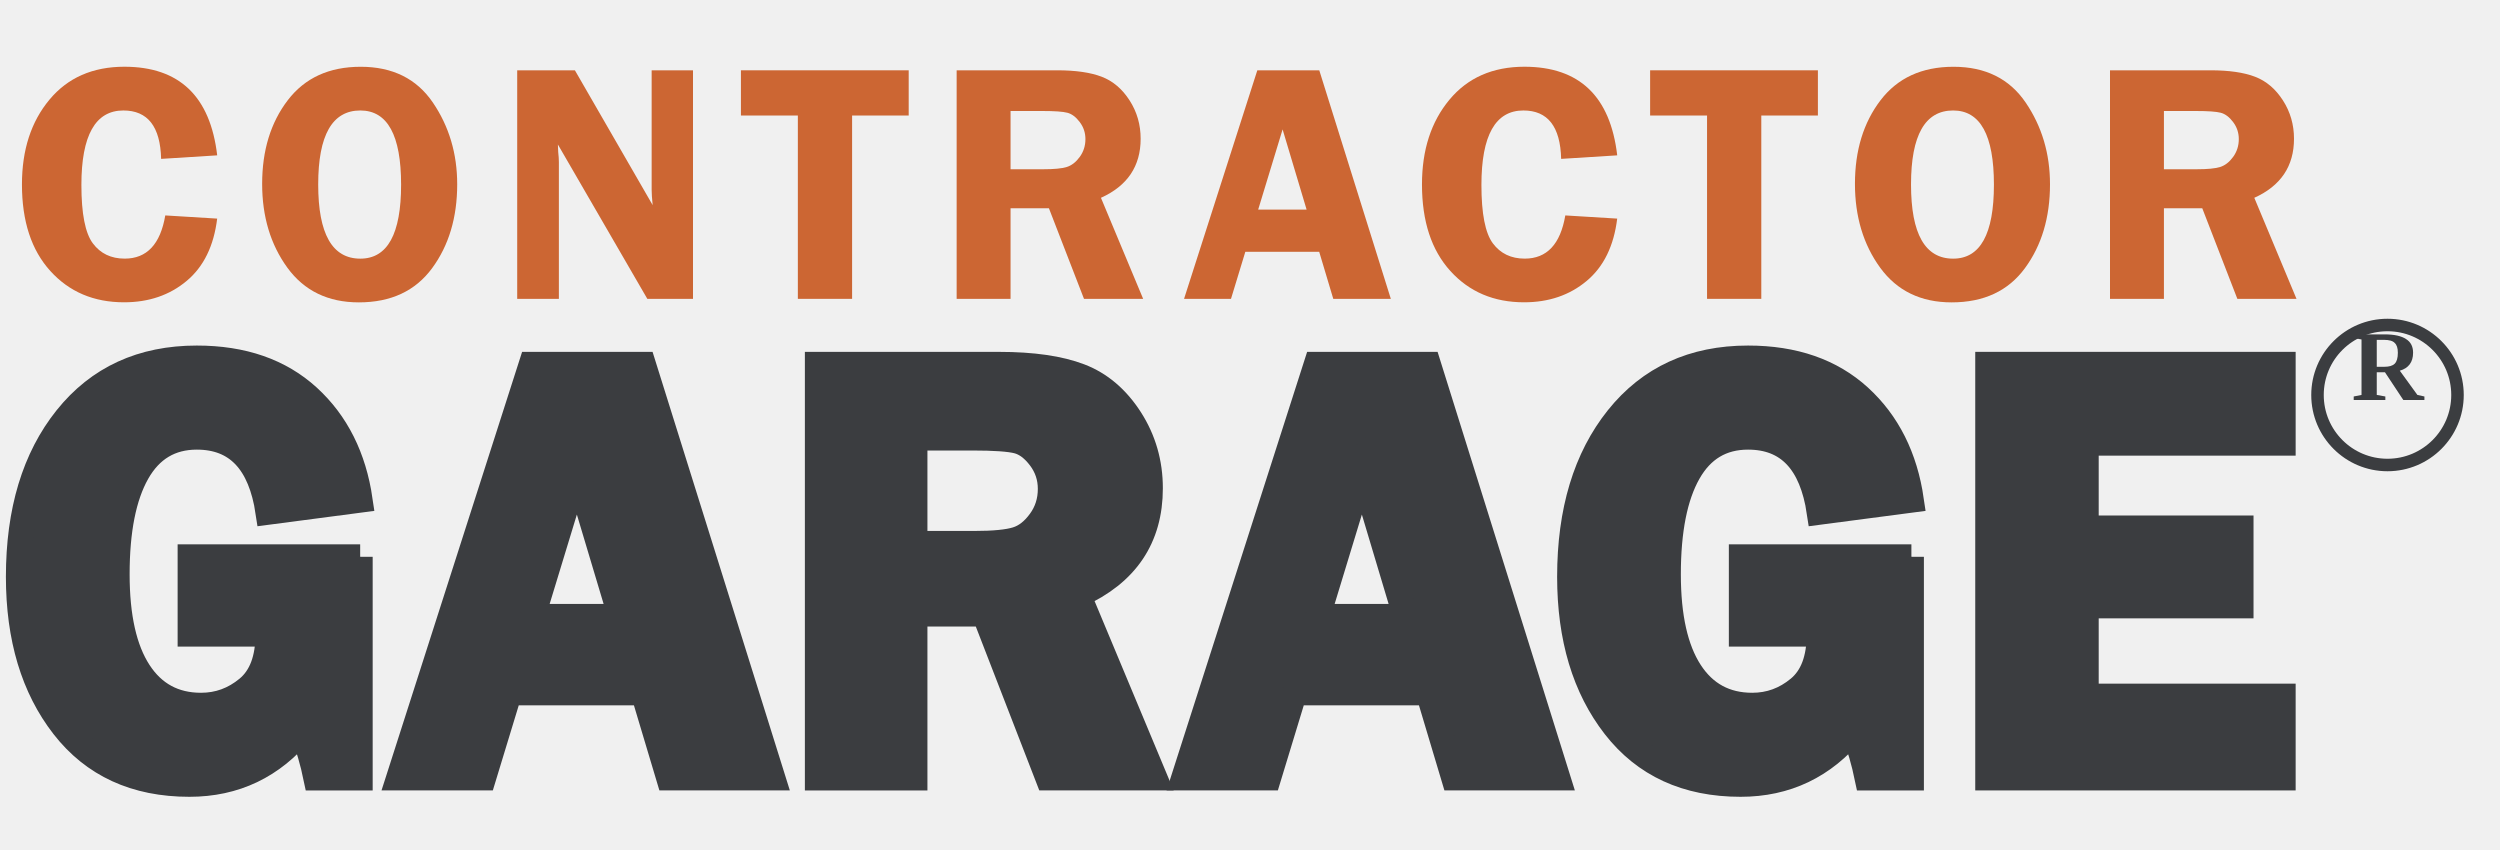
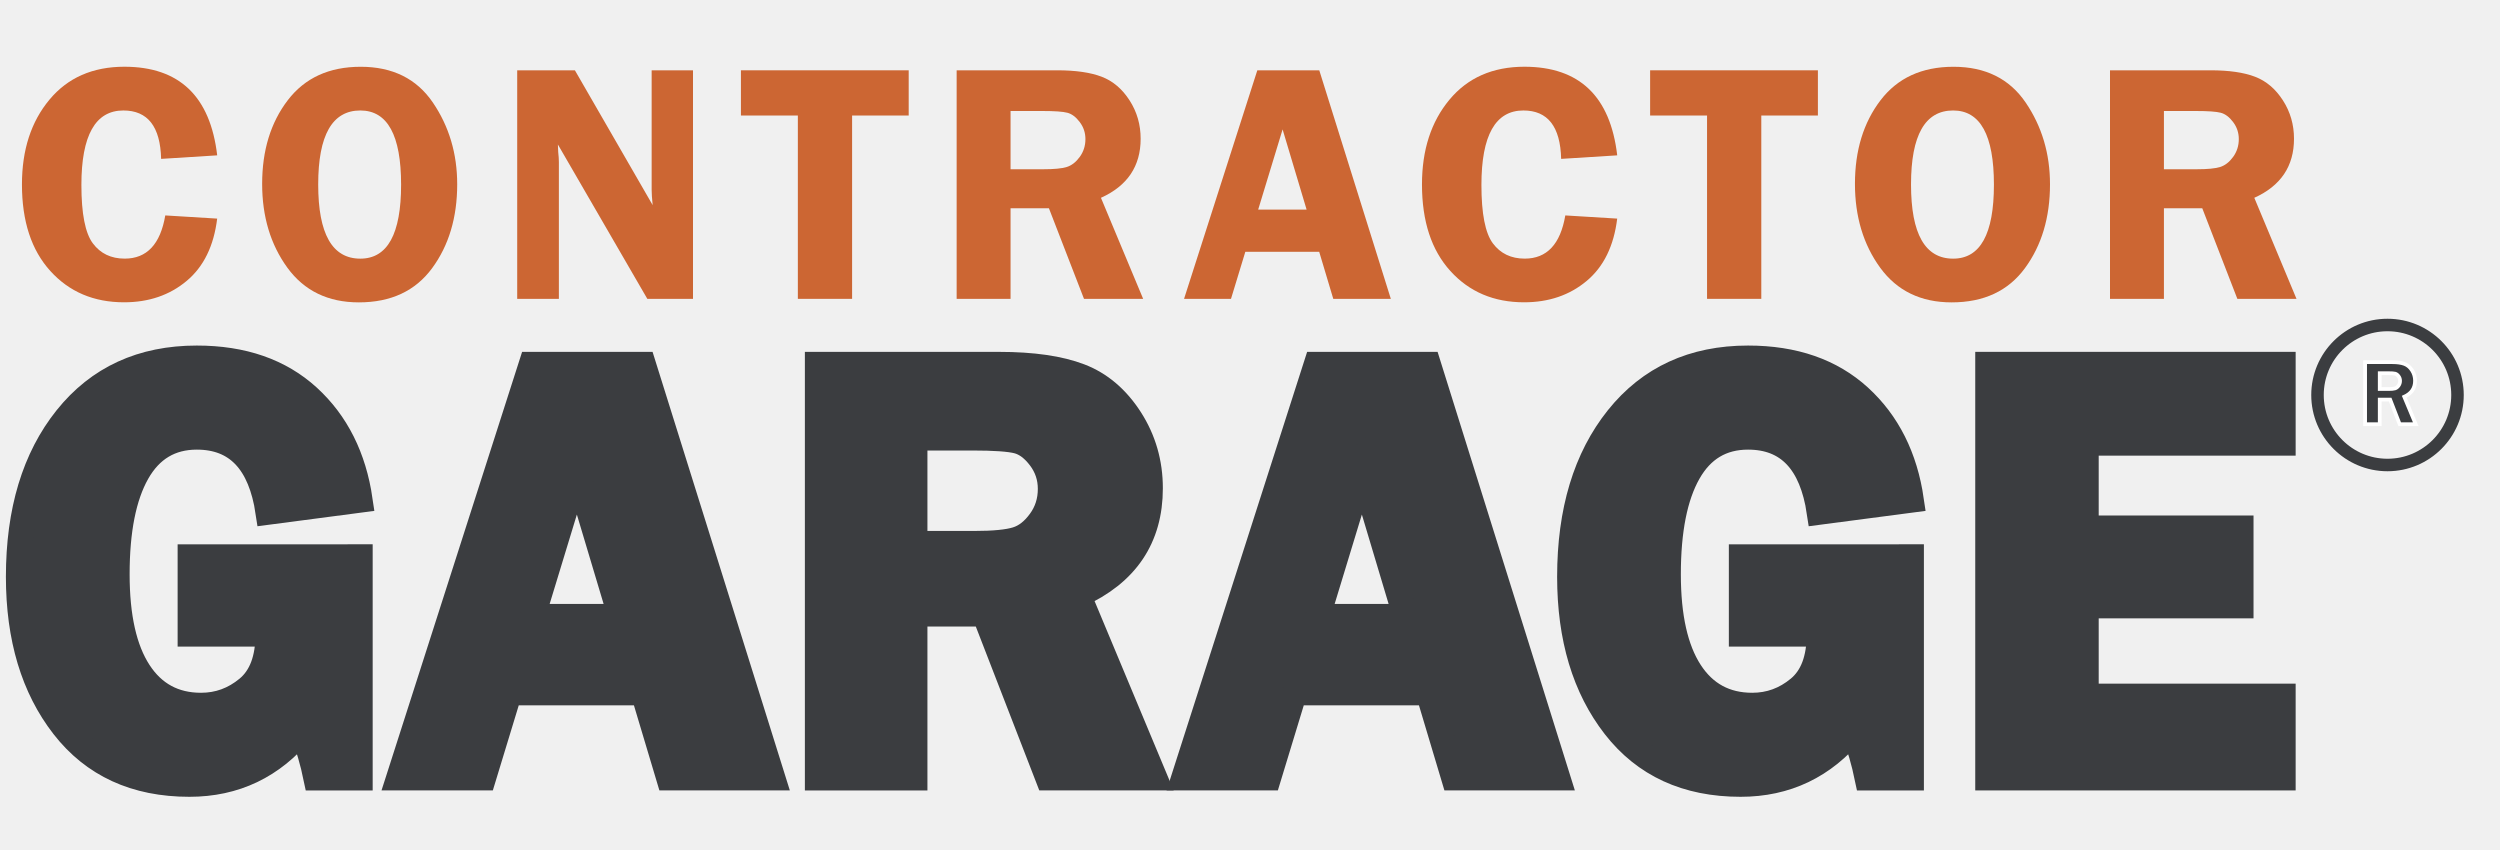
<svg xmlns="http://www.w3.org/2000/svg" version="1.1" xlink="http://www.w3.org/1999/xlink" x="0px" y="0px" width="100px" height="34px" viewBox="116 100 100 34" enable-background="new 0 0 216 216" space="preserve">
  <g id="Layer_4">
    <g>
      <path fill="#CC6633" d="M124.688,106.214l-2.243,0.141c-0.031-1.29-0.535-1.936-1.51-1.936    c-1.119,0-1.679,0.994-1.679,2.98c0,1.147,0.152,1.925,0.457,2.334c0.304,0.408,0.729,0.612,1.274,0.612    c0.886,0,1.428-0.575,1.624-1.728l2.076,0.127c-0.134,1.094-0.541,1.926-1.222,2.494c-0.682,0.57-1.515,0.854-2.502,0.854    c-1.21,0-2.193-0.417-2.95-1.253c-0.757-0.834-1.135-1.988-1.135-3.462c0-1.38,0.366-2.509,1.099-3.389    c0.731-0.879,1.731-1.319,3-1.319C123.174,102.671,124.411,103.853,124.688,106.214z" />
      <path fill="#CC6633" style="transform: translateX(1px);" d="M129.353,112.095c-1.23,0-2.184-0.462-2.857-1.386c-0.673-0.925-1.01-2.043-1.01-3.356    c0-1.335,0.341-2.449,1.023-3.342s1.655-1.34,2.918-1.34c1.275,0,2.238,0.477,2.887,1.43c0.649,0.953,0.974,2.044,0.974,3.271    c0,1.326-0.334,2.445-1.003,3.355C131.614,111.639,130.638,112.095,129.353,112.095z M129.413,104.419    c-1.123,0-1.685,0.987-1.685,2.96c0,1.978,0.562,2.967,1.685,2.967c1.087,0,1.631-0.987,1.631-2.96    C131.044,105.409,130.5,104.419,129.413,104.419z" />
      <path fill="#CC6633" style="transform: translateX(2px);" d="M141.72,102.812v9.142h-1.827l-3.578-6.175c0.005,0.156,0.009,0.259,0.014,0.308    c0.018,0.156,0.026,0.288,0.026,0.395v5.472h-1.667v-9.142h2.308l3.11,5.392c-0.027-0.268-0.04-0.471-0.04-0.609v-4.782H141.72z" />
      <path fill="#CC6633" style="transform: translateX(3px);" d="M149.348,102.812v1.809h-2.264v7.333h-2.17v-7.333h-2.277v-1.809H149.348z" />
      <path fill="#CC6633" style="transform: translateX(4px);" d="M152.422,108.331v3.623h-2.156v-9.142h4.018c0.741,0,1.337,0.086,1.785,0.258    c0.449,0.172,0.82,0.488,1.115,0.947s0.442,0.97,0.442,1.533c0,1.098-0.529,1.885-1.588,2.362l1.688,4.042h-2.366l-1.403-3.623    H152.422z M152.422,104.439v2.331h1.313c0.429,0,0.74-0.03,0.935-0.09c0.194-0.061,0.367-0.194,0.519-0.402    c0.152-0.208,0.228-0.446,0.228-0.713c0-0.254-0.075-0.482-0.228-0.683c-0.151-0.201-0.316-0.325-0.495-0.372    c-0.179-0.047-0.514-0.07-1.005-0.07H152.422z" />
      <path fill="#CC6633" style="transform: translateX(5px);" d="M163.771,102.812l2.862,9.142h-2.302l-0.563-1.882h-2.955l-0.573,1.882h-1.878    l2.931-9.142H163.771z M161.327,108.384h1.937l-0.96-3.208L161.327,108.384z" />
      <path fill="#CC6633" style="transform: translateX(6px);" d="M174.689,106.214l-2.243,0.141c-0.031-1.29-0.535-1.936-1.51-1.936    c-1.119,0-1.679,0.994-1.679,2.98c0,1.147,0.152,1.925,0.457,2.334c0.304,0.408,0.729,0.612,1.274,0.612    c0.886,0,1.428-0.575,1.624-1.728l2.076,0.127c-0.134,1.094-0.541,1.926-1.222,2.494c-0.682,0.57-1.515,0.854-2.502,0.854    c-1.21,0-2.193-0.417-2.95-1.253c-0.757-0.834-1.135-1.988-1.135-3.462c0-1.38,0.366-2.509,1.099-3.389    c0.731-0.879,1.731-1.319,3-1.319C173.176,102.671,174.413,103.853,174.689,106.214z" />
      <path fill="#CC6633" style="transform: translateX(7px);" d="M181.716,102.812v1.809h-2.264v7.333h-2.17v-7.333h-2.277v-1.809H181.716z" />
      <path fill="#CC6633" style="transform: translateX(8px);" d="M186.065,112.095c-1.23,0-2.184-0.462-2.857-1.386c-0.673-0.925-1.01-2.043-1.01-3.356    c0-1.335,0.341-2.449,1.023-3.342s1.655-1.34,2.918-1.34c1.275,0,2.238,0.477,2.887,1.43c0.649,0.953,0.974,2.044,0.974,3.271    c0,1.326-0.334,2.445-1.003,3.355C188.327,111.639,187.351,112.095,186.065,112.095z M186.126,104.419    c-1.123,0-1.685,0.987-1.685,2.96c0,1.978,0.562,2.967,1.685,2.967c1.087,0,1.631-0.987,1.631-2.96    C187.757,105.409,187.213,104.419,186.126,104.419z" />
      <path fill="#CC6633" style="transform: translateX(9px);" d="M193.557,108.331v3.623H191.4v-9.142h4.018c0.741,0,1.337,0.086,1.785,0.258    c0.449,0.172,0.82,0.488,1.115,0.947s0.442,0.97,0.442,1.533c0,1.098-0.529,1.885-1.588,2.362l1.688,4.042h-2.366l-1.403-3.623    H193.557z M193.557,104.439v2.331h1.313c0.429,0,0.74-0.03,0.935-0.09c0.194-0.061,0.367-0.194,0.519-0.402    c0.152-0.208,0.228-0.446,0.228-0.713c0-0.254-0.075-0.482-0.228-0.683c-0.151-0.201-0.316-0.325-0.495-0.372    c-0.179-0.047-0.514-0.07-1.005-0.07H193.557z" />
    </g>
    <g>
-       <path fill="#3B3D40" stroke="#3B3D40" d="M130.407,122.271v8.847h-1.77c-0.128-0.622-0.312-1.256-0.552-1.902    c-1.18,1.438-2.684,2.156-4.511,2.156c-2.158,0-3.838-0.771-5.038-2.314s-1.8-3.539-1.8-5.986c0-2.634,0.64-4.751,1.92-6.351    c1.281-1.6,3.02-2.399,5.218-2.399c1.842,0,3.328,0.518,4.46,1.551c1.131,1.035,1.821,2.412,2.072,4.133l-3.685,0.484    c-0.299-2.003-1.248-3.005-2.848-3.005c-1.051,0-1.845,0.475-2.382,1.424c-0.537,0.95-0.806,2.305-0.806,4.065    c0,1.697,0.291,2.994,0.873,3.891c0.581,0.896,1.409,1.346,2.484,1.346c0.694,0,1.314-0.227,1.86-0.68    c0.545-0.451,0.817-1.175,0.817-2.168h-3.114v-3.091H130.407z" />
-       <path fill="#3B3D40" stroke="#3B3D40" d="M141.735,114.574l5.178,16.543h-4.165l-1.019-3.405h-5.349l-1.037,3.405h-3.397    l5.303-16.543H141.735z M137.311,124.658h3.505l-1.737-5.806L137.311,124.658z" />
+       <path fill="#3B3D40" stroke="#3B3D40" d="M130.407,121.771v9.347h-1.77c-0.128-0.622-0.312-1.256-0.552-1.902    c-1.18,1.438-2.684,2.156-4.511,2.156c-2.158,0-3.838-0.771-5.038-2.314s-1.8-3.539-1.8-5.986c0-2.634,0.64-4.751,1.92-6.351    c1.281-1.6,3.02-2.399,5.218-2.399c1.842,0,3.328,0.518,4.46,1.551c1.131,1.035,1.821,2.412,2.072,4.133l-3.685,0.484    c-0.299-2.003-1.248-3.005-2.848-3.005c-1.051,0-1.845,0.475-2.382,1.424c-0.537,0.95-0.806,2.305-0.806,4.065    c0,1.697,0.291,2.994,0.873,3.891c0.581,0.896,1.409,1.346,2.484,1.346c0.694,0,1.314-0.227,1.86-0.68    c0.545-0.451,0.817-1.175,0.817-2.168h-3.114v-3.091H130.407z" />
+       <path fill="#3B3D40" stroke="#3B3D40" d="M141.735,114.574l5.178,16.543h-4.165l-1.019-3.405h-5.349l-1.037,3.405h-3.397    l5.303-16.543H141.735l5.178,16.543z M137.311,124.658h3.505l-1.737-5.806L137.311,124.658z" />
      <path fill="#3B3D40" stroke="#3B3D40" d="M152.597,124.561v6.557h-3.902v-16.543h7.271c1.341,0,2.418,0.156,3.229,0.467    c0.813,0.311,1.484,0.883,2.019,1.714c0.533,0.831,0.8,1.756,0.8,2.773c0,1.985-0.958,3.411-2.873,4.274l3.055,7.314h-4.282    l-2.54-6.557H152.597z M152.597,117.52v4.218h2.375c0.776,0,1.34-0.055,1.691-0.164c0.352-0.108,0.664-0.351,0.938-0.728    c0.275-0.375,0.412-0.805,0.412-1.29c0-0.46-0.137-0.872-0.412-1.236c-0.274-0.363-0.573-0.587-0.896-0.673    c-0.323-0.084-0.929-0.127-1.817-0.127H152.597z" />
-       <path fill="#3B3D40" stroke="#3B3D40" d="M173.136,114.574l5.178,16.543h-4.165l-1.019-3.405h-5.349l-1.037,3.405h-3.397    l5.303-16.543H173.136z M168.711,124.658h3.505l-1.737-5.806L168.711,124.658z" />
-       <path fill="#3B3D40" stroke="#3B3D40" d="M192.456,122.271v8.847h-1.77c-0.128-0.622-0.312-1.256-0.552-1.902    c-1.18,1.438-2.684,2.156-4.511,2.156c-2.158,0-3.838-0.771-5.038-2.314s-1.8-3.539-1.8-5.986c0-2.634,0.64-4.751,1.92-6.351    c1.281-1.6,3.02-2.399,5.218-2.399c1.842,0,3.328,0.518,4.46,1.551c1.131,1.035,1.821,2.412,2.072,4.133l-3.685,0.484    c-0.299-2.003-1.248-3.005-2.848-3.005c-1.051,0-1.845,0.475-2.382,1.424c-0.537,0.95-0.806,2.305-0.806,4.065    c0,1.697,0.291,2.994,0.873,3.891c0.581,0.896,1.409,1.346,2.484,1.346c0.694,0,1.314-0.227,1.86-0.68    c0.545-0.451,0.817-1.175,0.817-2.168h-3.114v-3.091H192.456z" />
-       <path fill="#3B3D40" stroke="#3B3D40" d="M207.326,117.726h-7.878v3.394h6.193v3.114h-6.193v3.612h7.878v3.271H195.51v-16.543    h11.816V117.726z" />
+       <path fill="#3B3D40" stroke="#3B3D40" d="M173.136,114.574l5.178,16.543h-4.165l-1.019-3.405h-5.349l-1.037,3.405h-3.397    l5.303-16.543H173.136l5.178,16.543z M168.711,124.658h3.505l-1.737-5.806L168.711,124.658z" />
+       <path fill="#3B3D40" stroke="#3B3D40" d="M192.456,121.771v9.347h-1.77c-0.128-0.622-0.312-1.256-0.552-1.902    c-1.18,1.438-2.684,2.156-4.511,2.156c-2.158,0-3.838-0.771-5.038-2.314s-1.8-3.539-1.8-5.986c0-2.634,0.64-4.751,1.92-6.351    c1.281-1.6,3.02-2.399,5.218-2.399c1.842,0,3.328,0.518,4.46,1.551c1.131,1.035,1.821,2.412,2.072,4.133l-3.685,0.484    c-0.299-2.003-1.248-3.005-2.848-3.005c-1.051,0-1.845,0.475-2.382,1.424c-0.537,0.95-0.806,2.305-0.806,4.065    c0,1.697,0.291,2.994,0.873,3.891c0.581,0.896,1.409,1.346,2.484,1.346c0.694,0,1.314-0.227,1.86-0.68    c0.545-0.451,0.817-1.175,0.817-2.168h-3.114v-3.091H192.456z" />
+       <path fill="#3B3D40" stroke="#3B3D40" d="M207.826,117.726h-8.378v3.394h6.193v3.114h-6.193v3.612h7.878v3.271H195.51v-16.543    h11.816V117.726z" />
    </g>
  </g>
-   <circle cx="211.5" cy="115.8" r="2.8" fill="transparent" stroke="#3B3D40" stroke-width=".5" />
-   <text x="211.5" y="116" fill="#3B3D40" font-size="4" font-weight="700" text-anchor="middle" alignment-baseline="middle">R</text>
+   <circle cx="211.5" cy="115.8" r="2.8" fill="none" stroke="#3B3D40" stroke-width=".5" />
+   <path fill="#3B3D40" style="transform: translate(188.3px, 97.3px) scale(0.15)" stroke="#FFFFFF" d="M152.597,124.561v6.557h-3.902v-16.543h7.271c1.341,0,2.418,0.156,3.229,0.467    c0.813,0.311,1.484,0.883,2.019,1.714c0.533,0.831,0.8,1.756,0.8,2.773c0,1.985-0.958,3.411-2.873,4.274l3.055,7.314h-4.282    l-2.54-6.557H152.597z M152.597,117.52v4.218h2.375c0.776,0,1.34-0.055,1.691-0.164c0.352-0.108,0.664-0.351,0.938-0.728    c0.275-0.375,0.412-0.805,0.412-1.29c0-0.46-0.137-0.872-0.412-1.236c-0.274-0.363-0.573-0.587-0.896-0.673    c-0.323-0.084-0.929-0.127-1.817-0.127H152.597z" />
</svg>
